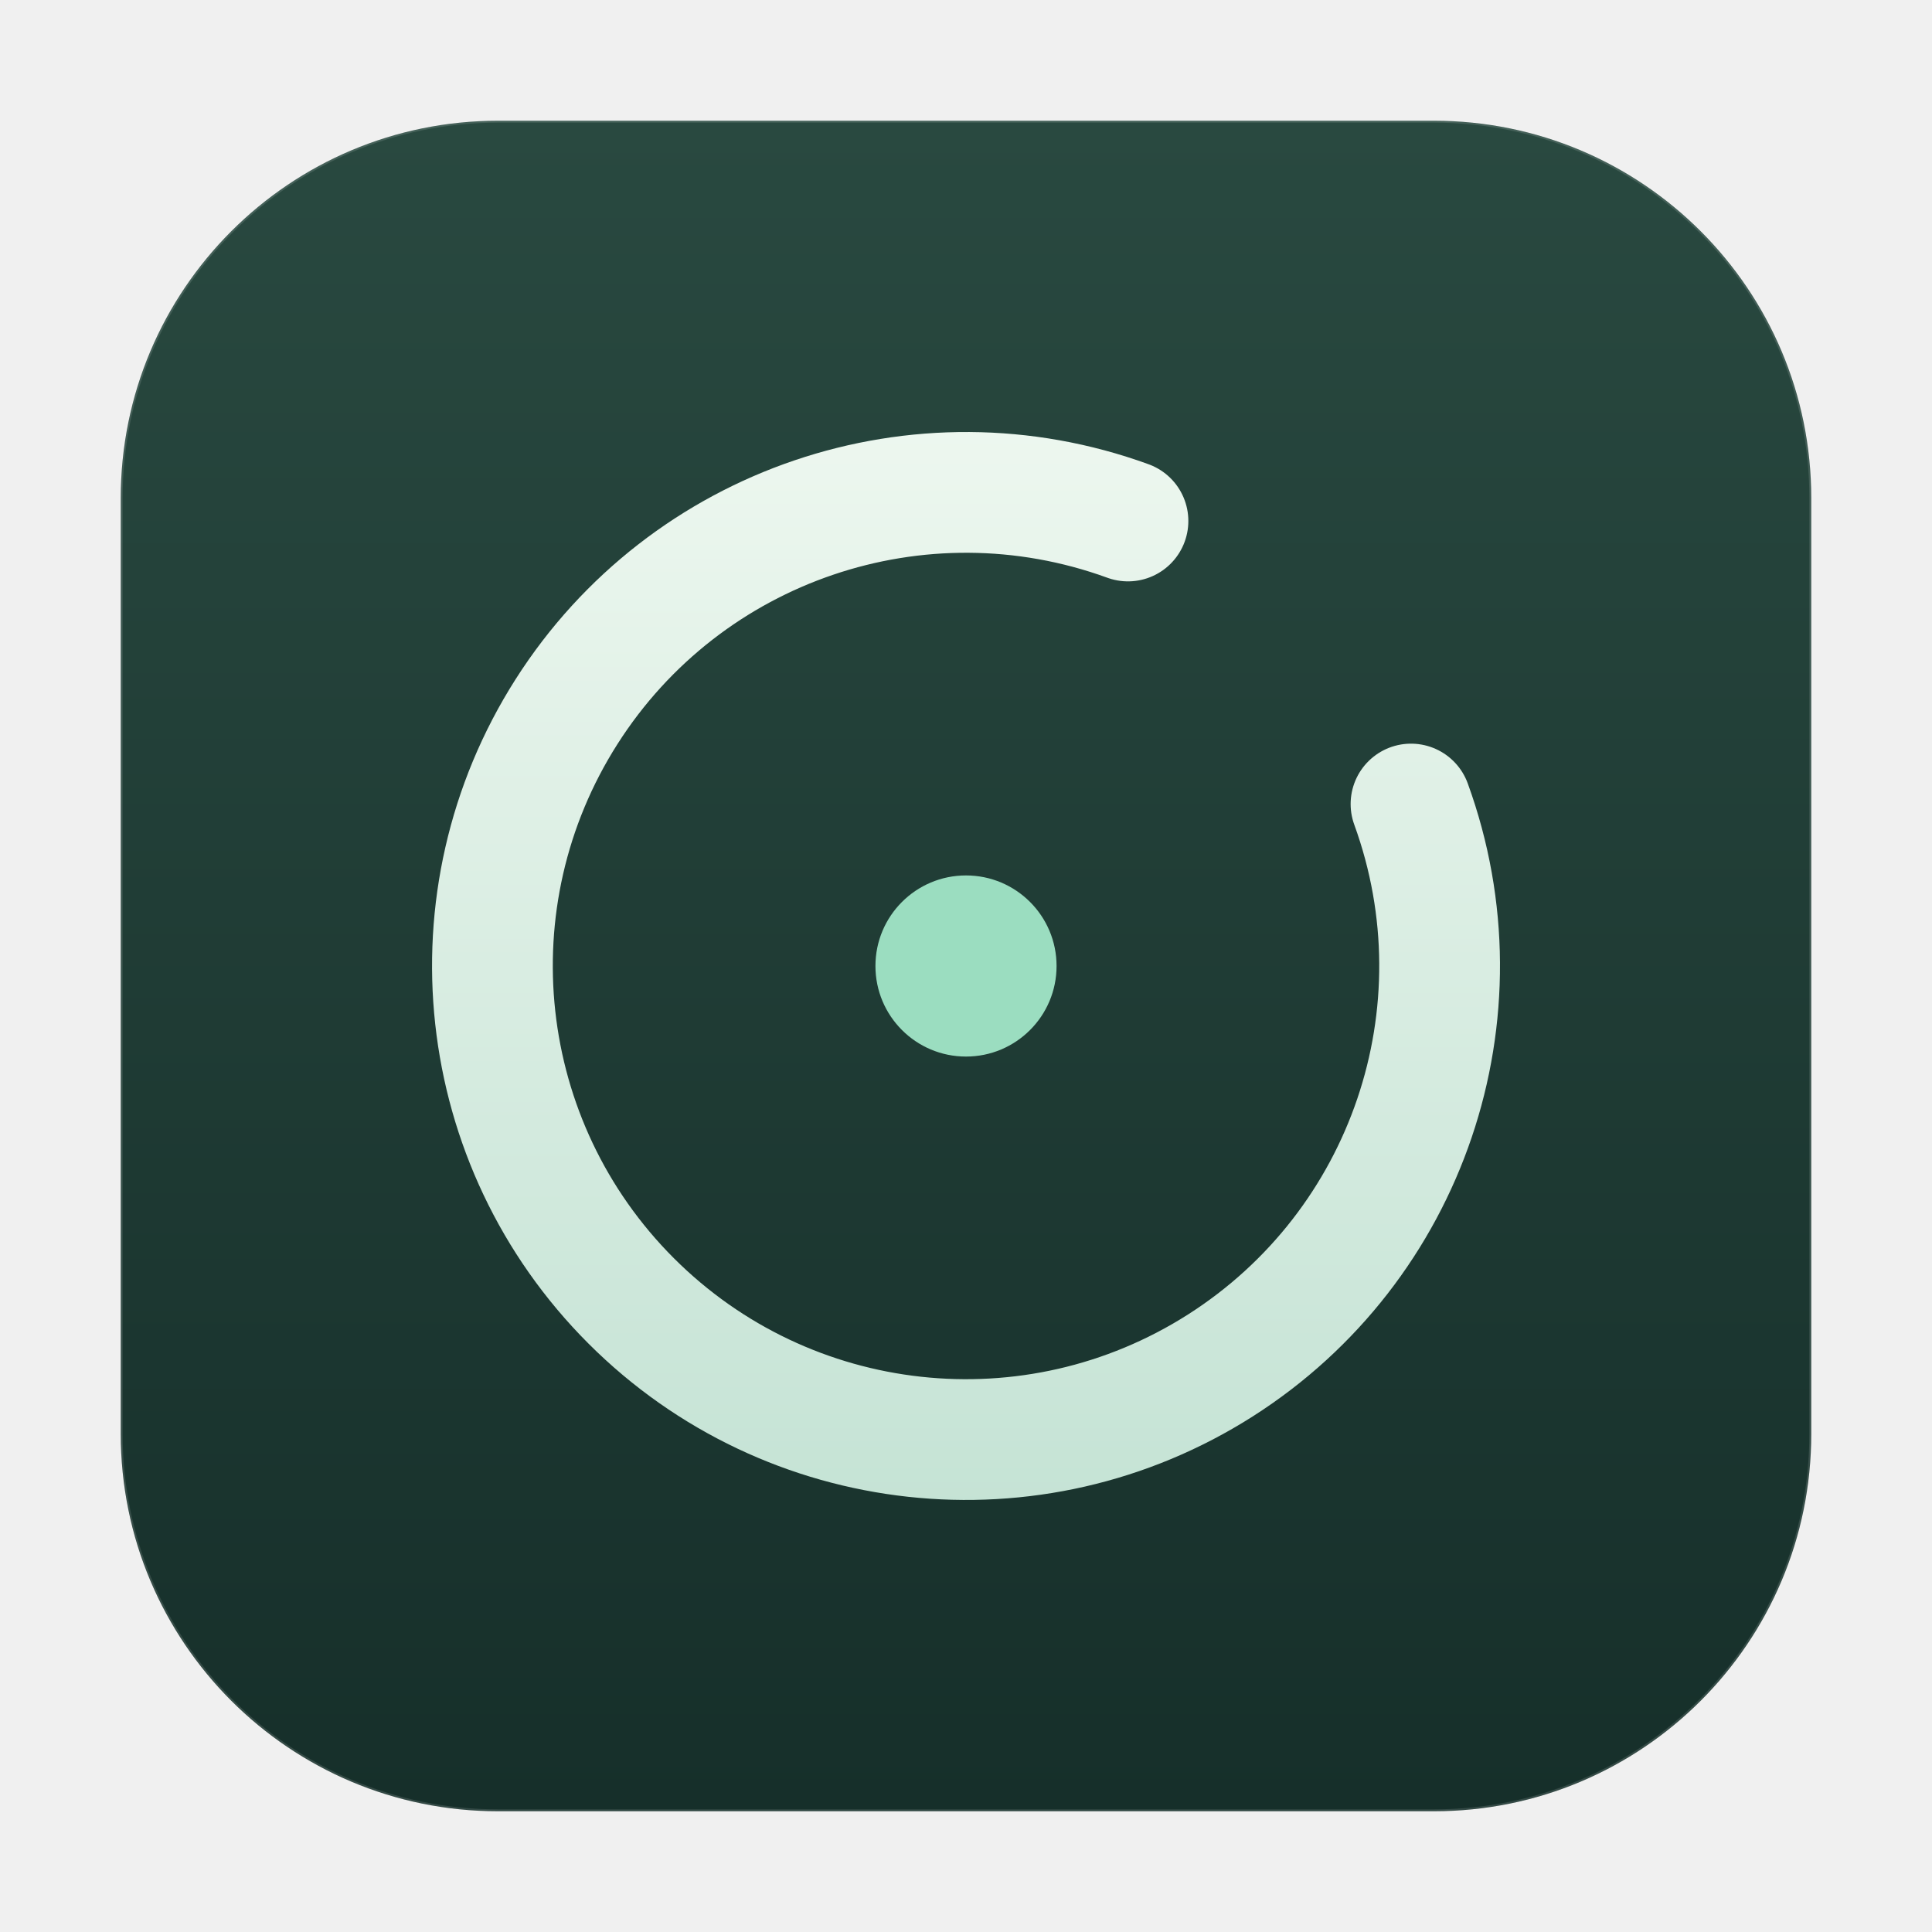
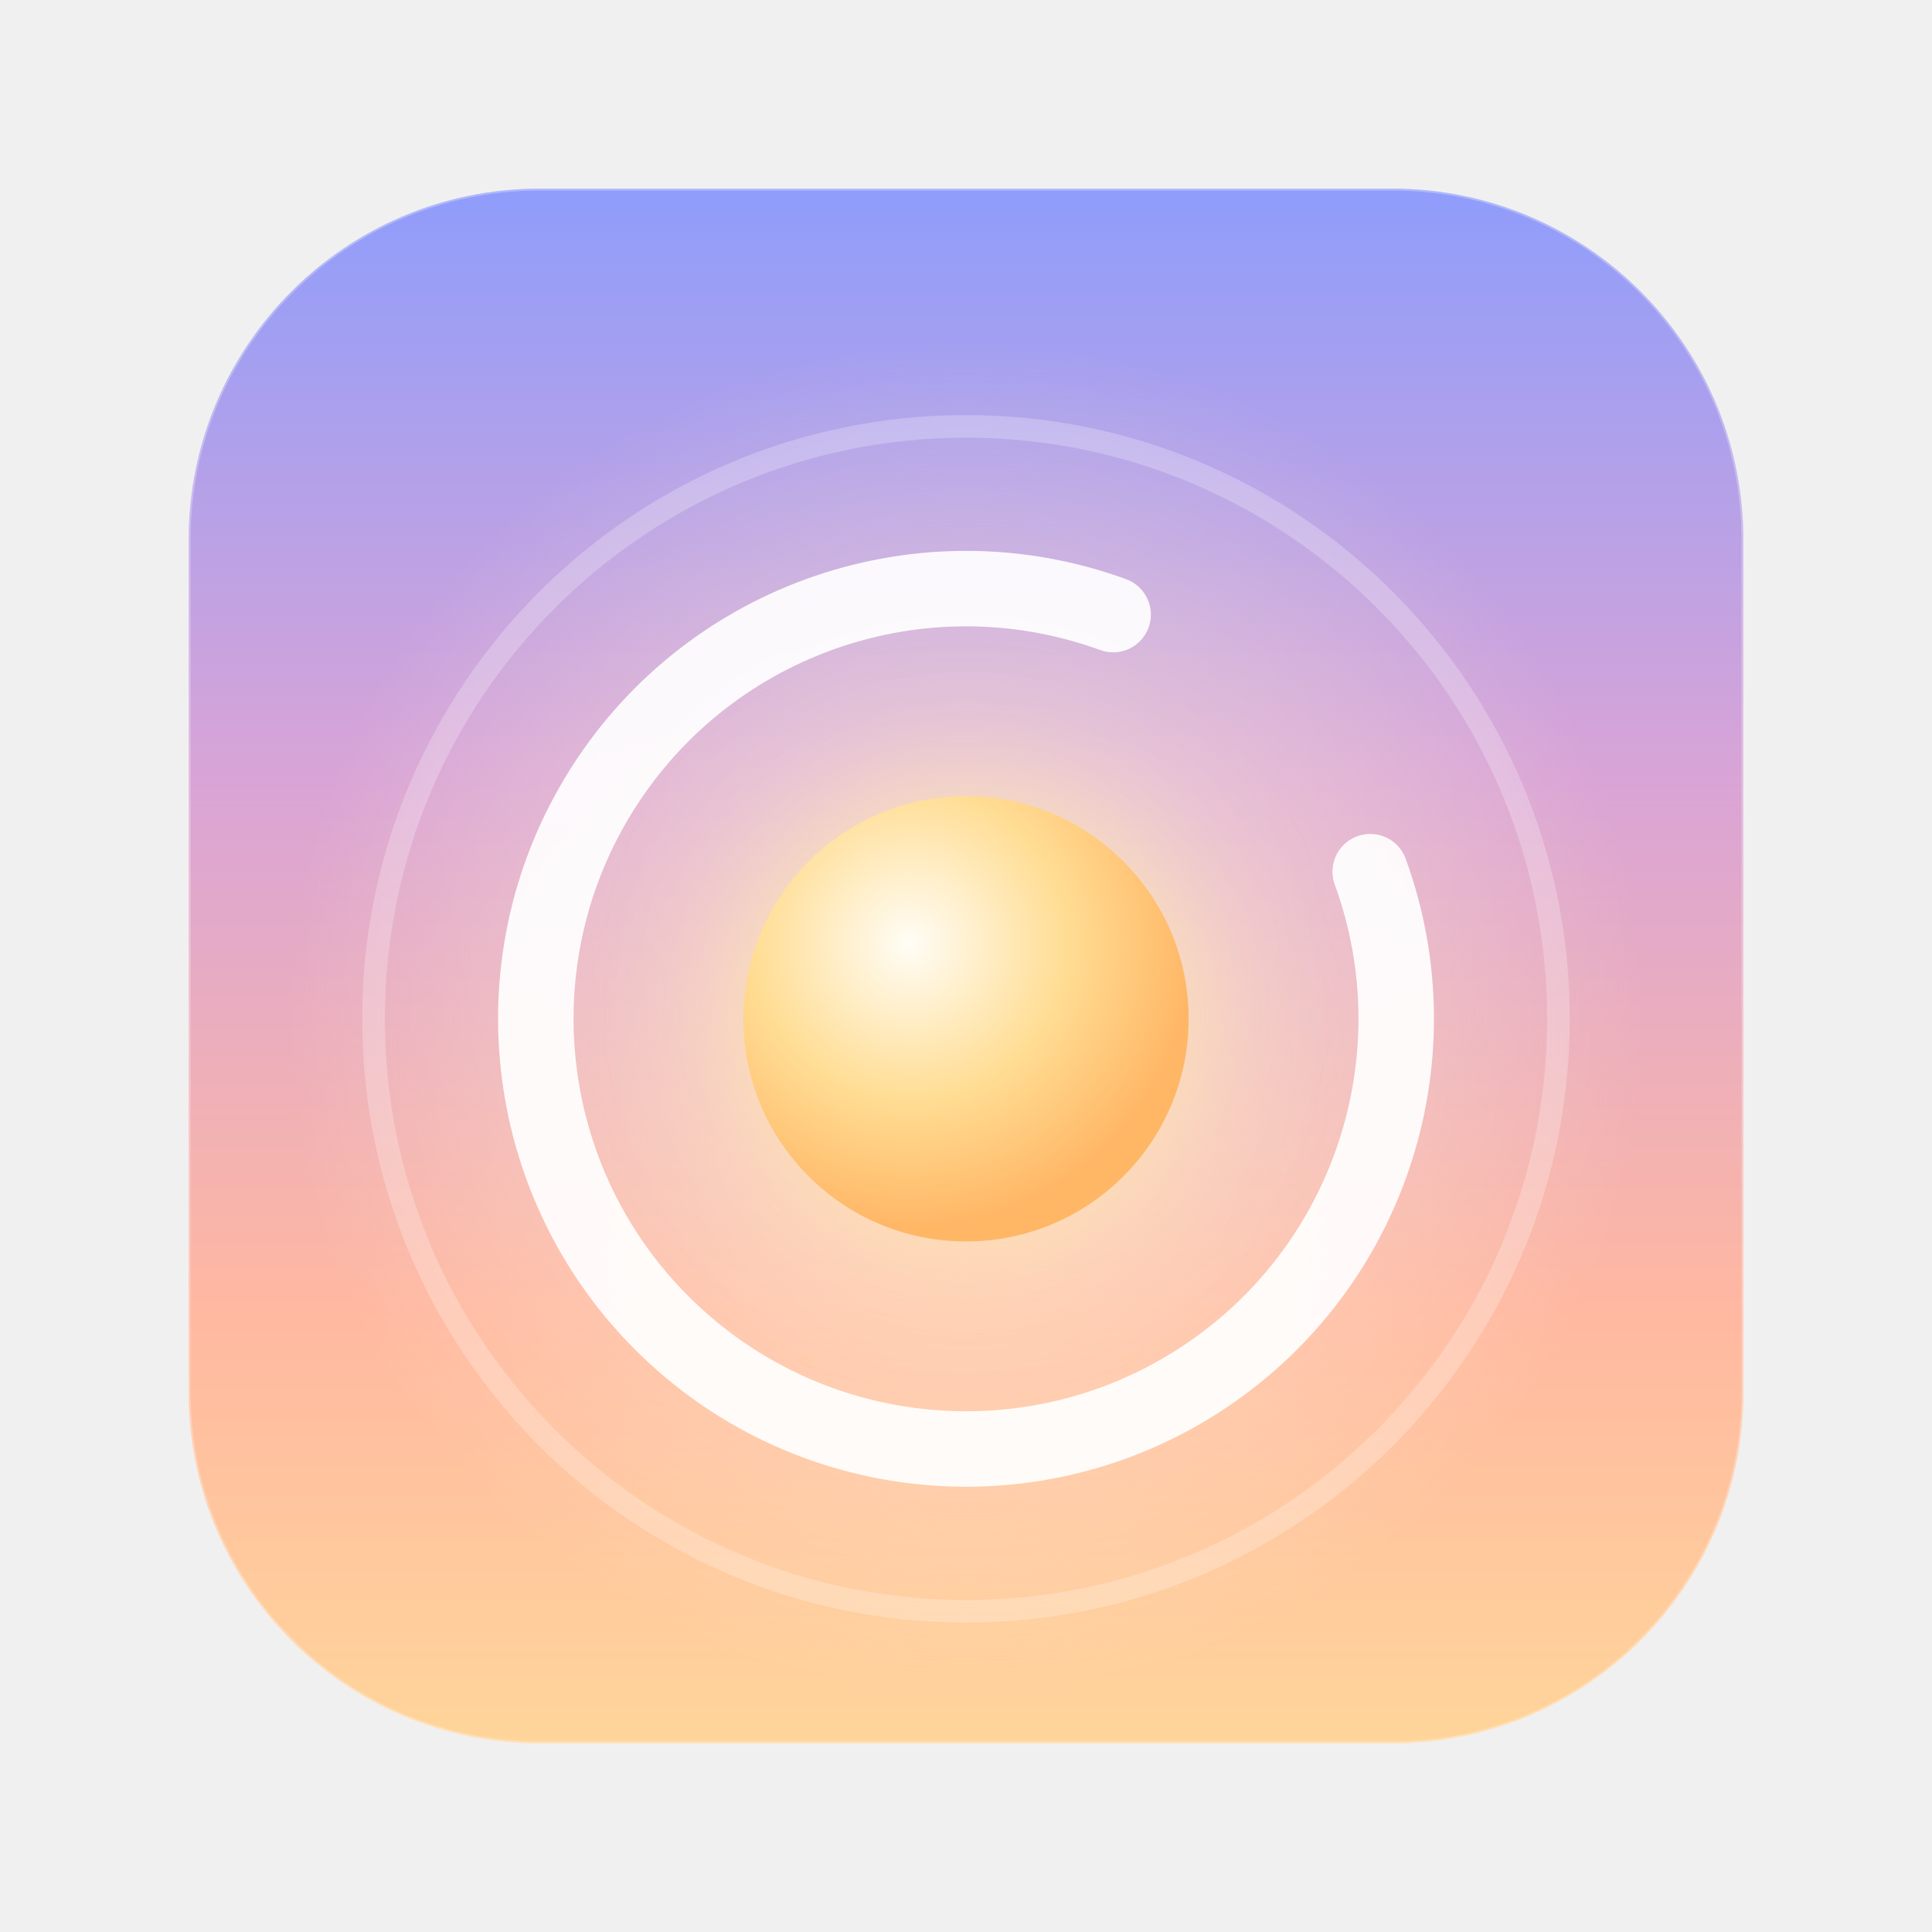
<svg xmlns="http://www.w3.org/2000/svg" width="1024" height="1024" viewBox="0 0 1024 1024" fill="none" role="img" aria-labelledby="title desc">
  <defs>
-     <linearGradient id="tile" x1="512" y1="64" x2="512" y2="960" gradientUnits="userSpaceOnUse">
-       <stop stop-color="#294940" />
-       <stop offset="1" stop-color="#162f2a" />
+     <linearGradient id="sky" x1="512" y1="100" x2="512" y2="924" gradientUnits="userSpaceOnUse">
+       <stop stop-color="#8f9dfb" />
+       <stop offset=".38" stop-color="#d9a4d6" />
+       <stop offset=".72" stop-color="#ffb8a1" />
+       <stop offset="1" stop-color="#ffd59a" />
    </linearGradient>
-     <linearGradient id="ring" x1="512" y1="224" x2="512" y2="800" gradientUnits="userSpaceOnUse">
-       <stop stop-color="#edf7ef" />
-       <stop offset="1" stop-color="#c5e3d5" />
-     </linearGradient>
+     <radialGradient id="glow" cx="512" cy="540" r="360" gradientUnits="userSpaceOnUse">
+       <stop stop-color="#fff1d6" stop-opacity=".7" />
+       <stop offset="1" stop-color="#fff1d6" stop-opacity="0" />
+     </radialGradient>
+     <radialGradient id="sun" cx="482" cy="500" r="150" gradientUnits="userSpaceOnUse">
+       <stop stop-color="#fffdf6" />
+       <stop offset=".55" stop-color="#ffdd94" />
+       <stop offset="1" stop-color="#ffb766" />
+     </radialGradient>
+     <filter id="halo" x="300" y="328" width="424" height="424" filterUnits="userSpaceOnUse">
+       <feGaussianBlur stdDeviation="35" />
+     </filter>
+     <clipPath id="tile">
+       <rect x="100" y="100" width="824" height="824" rx="186" />
+     </clipPath>
  </defs>
-   <rect x="64" y="64" width="896" height="896" rx="200" fill="url(#tile)" />
-   <rect x="64.5" y="64.5" width="895" height="895" rx="199.5" stroke="#fff" stroke-opacity=".13" />
-   <path d="M747.863 426.153A251 251 0 1 1 597.847 276.137" stroke="url(#ring)" stroke-width="64" stroke-linecap="round" />
-   <circle cx="512" cy="512" r="48" fill="#9bddc0" />
+   <g clip-path="url(#tile)">
+     <rect x="100" y="100" width="824" height="824" fill="url(#sky)" />
+     <circle cx="512" cy="540" r="360" fill="url(#glow)" />
+     <path d="M726.25 462.019A228 228 0 1 1 589.981 325.75" stroke="#fff" stroke-opacity=".92" stroke-width="40" stroke-linecap="round" />
+     <circle cx="512" cy="540" r="314" stroke="#fff" stroke-opacity=".24" stroke-width="12" />
+     <circle cx="512" cy="540" r="118" fill="#ffe7b0" fill-opacity=".9" filter="url(#halo)" />
+     <circle cx="512" cy="540" r="118" fill="url(#sun)" />
+   </g>
+   <rect x="100.5" y="100.5" width="823" height="823" rx="185.5" stroke="#fff" stroke-opacity=".28" />
</svg>
